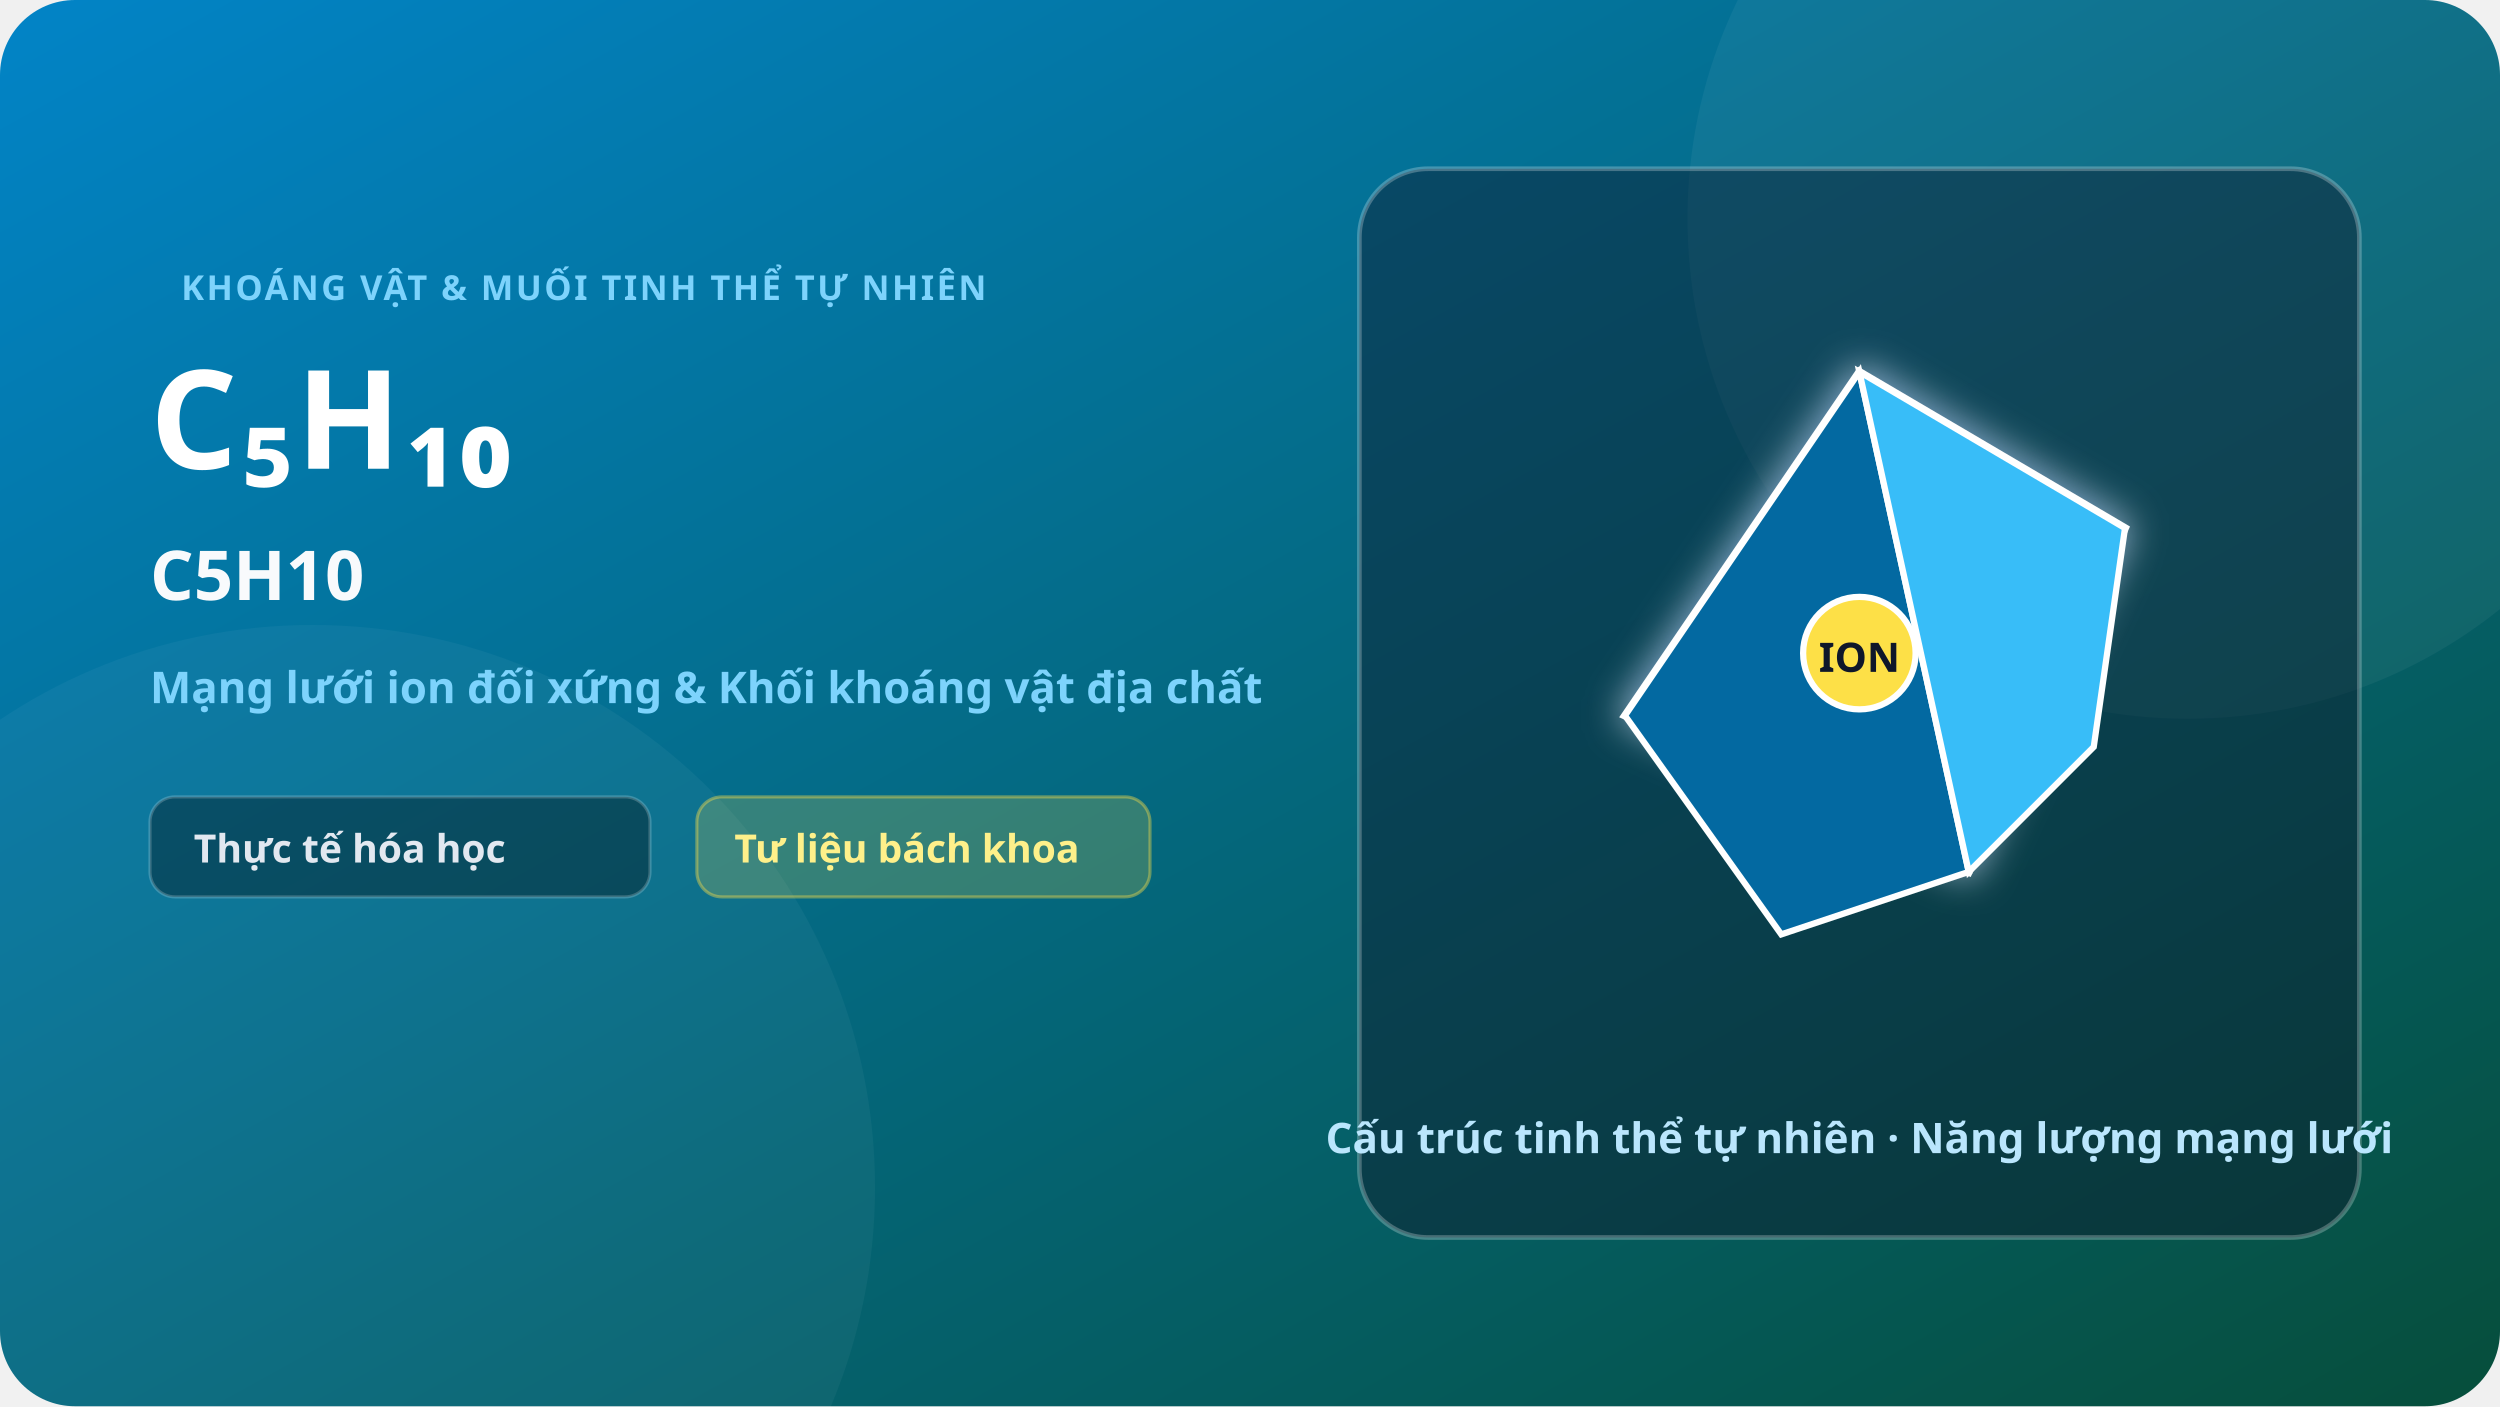
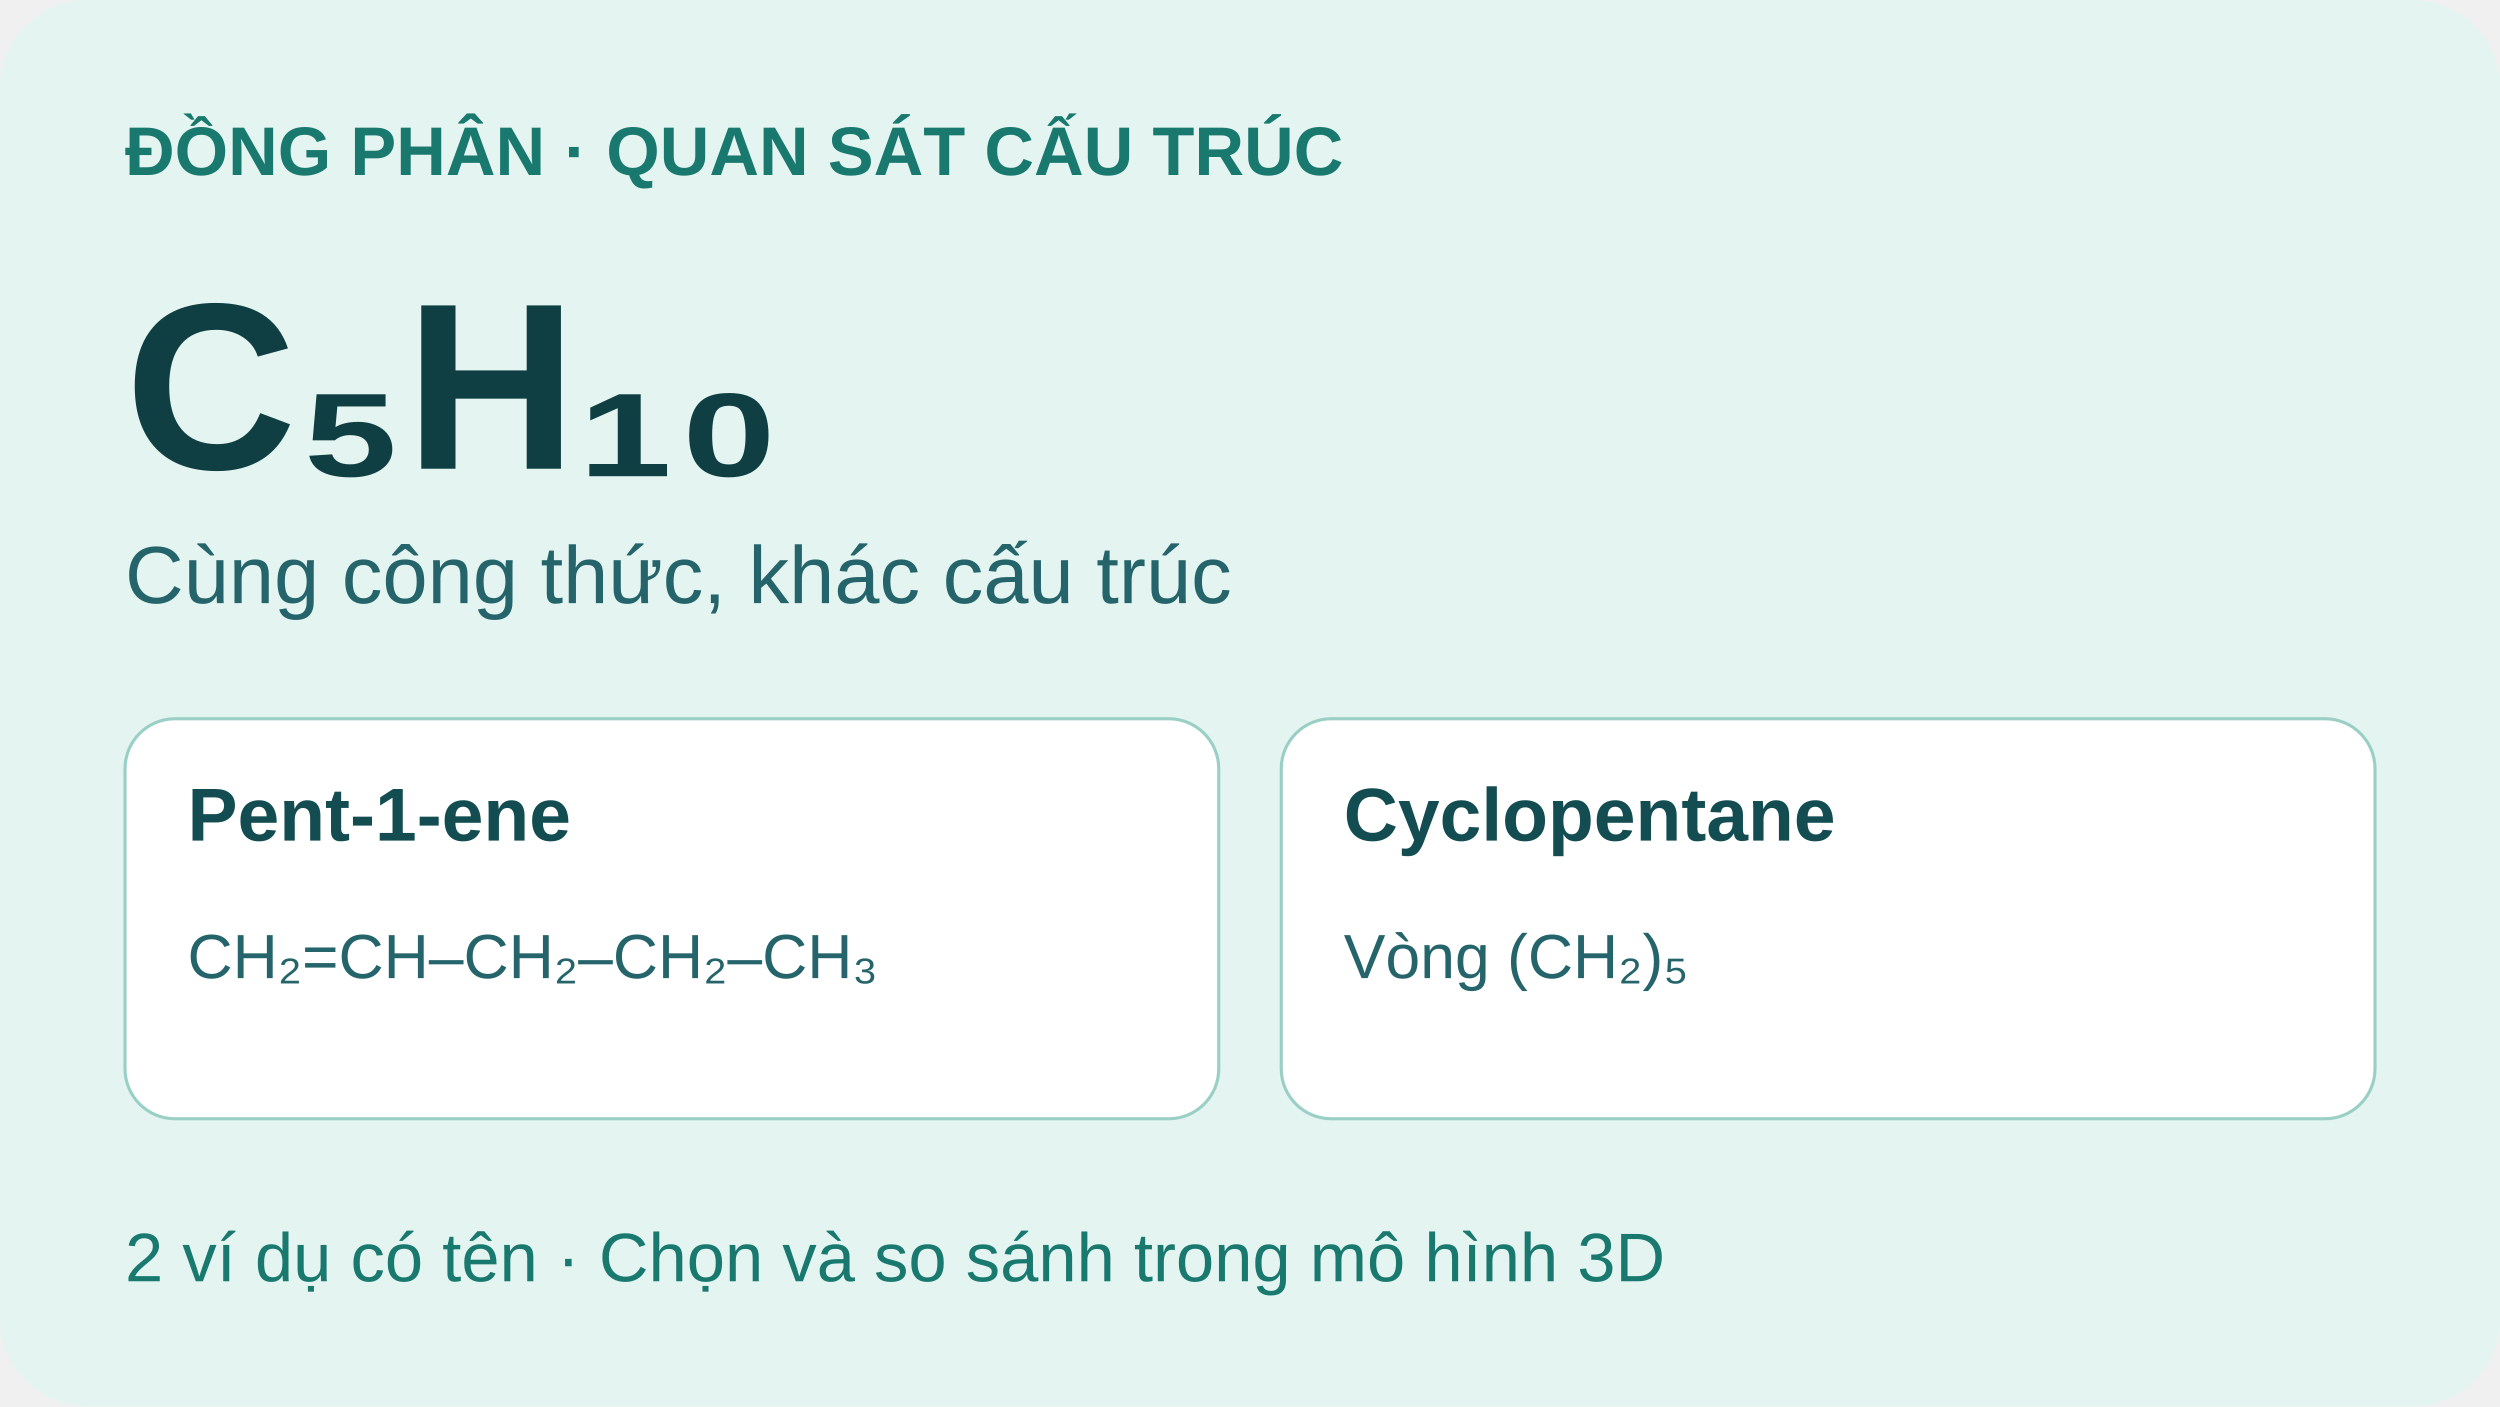
- <svg xmlns="http://www.w3.org/2000/svg" viewBox="0 0 800 450" width="800" height="450">
-   <defs>
-     <linearGradient id="bg" x1="0%" y1="0%" x2="100%" y2="100%">
-       <stop offset="0%" stop-color="#0284c7" />
-       <stop offset="100%" stop-color="#064e3b" />
-     </linearGradient>
-     <filter id="glow" x="-20%" y="-20%" width="140%" height="140%">
-       <feGaussianBlur stdDeviation="6" result="blur" />
-       <feComposite in="SourceGraphic" in2="blur" operator="over" />
-     </filter>
-   </defs>
-   <rect width="800" height="450" rx="24" fill="url(#bg)" />
-   <circle cx="700" cy="70" r="160" fill="#ffffff" opacity="0.05" />
-   <circle cx="100" cy="380" r="180" fill="#ffffff" opacity="0.04" />
-   <g transform="translate(48, 80)">
-     <rect x="0" y="0" width="auto" height="24" rx="6" fill="#ffffff" fill-opacity="0.15" />
-     <text x="10" y="16" fill="#7dd3fc" font-family="system-ui, sans-serif" font-weight="800" font-size="11" letter-spacing="0.8">KHOÁNG VẬT &amp; MUỐI TINH THỂ TỰ NHIÊN</text>
-     <text x="0" y="70" fill="#ffffff" font-family="system-ui, sans-serif" font-weight="900" font-size="44" letter-spacing="1">
-       C₅H₁₀
-     </text>
-     <text x="0" y="112" fill="#f8fafc" font-family="system-ui, sans-serif" font-weight="800" font-size="22">
-       C5H10
-     </text>
-     <text x="0" y="145" fill="#7dd3fc" font-family="system-ui, sans-serif" font-weight="600" font-size="14">
-       Mạng lưới ion đối xứng &amp; Khối khoáng vật địa chất
-     </text>
-     <g transform="translate(0, 175)">
-       <rect x="0" y="0" width="160" height="32" rx="8" fill="#000000" fill-opacity="0.35" stroke="#ffffff" stroke-opacity="0.2" stroke-width="1" />
-       <text x="14" y="21" fill="#e2e8f0" font-family="sans-serif" font-weight="700" font-size="12.5">Thực tế hóa học</text>
-       <rect x="175" y="0" width="145" height="32" rx="8" fill="#fde047" fill-opacity="0.2" stroke="#fde047" stroke-opacity="0.4" stroke-width="1" />
-       <text x="187" y="21" fill="#fef08a" font-family="sans-serif" font-weight="700" font-size="12.5">Tư liệu bách khoa</text>
+ <svg xmlns="http://www.w3.org/2000/svg" width="800" height="450" viewBox="0 0 800 450" role="img" aria-label="C₅H₁₀: một số đồng phân">
+   <rect width="800" height="450" rx="28" fill="#e4f5f1" />
+   <g font-family="Arial, sans-serif">
+     <text x="40" y="56" fill="#19796f" font-size="22" font-weight="700">ĐỒNG PHÂN · QUAN SÁT CẤU TRÚC</text>
+     <text x="40" y="150" fill="#103f43" font-size="76" font-weight="700">C₅H₁₀</text>
+     <text x="40" y="193" fill="#24646a" font-size="26">Cùng công thức, khác cấu trúc</text>
+     <g transform="translate(40,230)">
+       <rect width="350" height="128" rx="16" fill="#fff" stroke="#9acfc5" />
+       <text x="20" y="39" fill="#134d52" font-size="24" font-weight="700">Pent-1-ene</text>
+       <text x="20" y="83" fill="#24646a" font-size="20">CH₂=CH–CH₂–CH₂–CH₃</text>
    </g>
-   </g>
-   <rect x="435" y="54" width="320" height="342" rx="22" fill="#0f172a" fill-opacity="0.45" stroke="#ffffff" stroke-opacity="0.25" stroke-width="1.5" />
-   <g transform="translate(435, 54)">
-     <polygon points="160,65 245,115 195,225 85,175" fill="#0284c7" stroke="#ffffff" stroke-width="2.5" filter="url(#glow)" />
-     <polygon points="160,65 195,225 135,245 85,175" fill="#0369a1" stroke="#ffffff" stroke-width="2" />
-     <polygon points="160,65 245,115 235,185 195,225" fill="#38bdf8" stroke="#ffffff" stroke-width="2" />
-     <circle cx="160" cy="155" r="18" fill="#fde047" stroke="#ffffff" stroke-width="2" />
-     <text x="160" y="161" text-anchor="middle" fill="#0f172a" font-family="sans-serif" font-weight="900" font-size="13">ION</text>
-     <text x="160" y="315" text-anchor="middle" fill="#bae6fd" font-family="sans-serif" font-weight="800" font-size="13.5">Cấu trúc tinh thể tự nhiên · Năng lượng mạng lưới</text>
+     <g transform="translate(410,230)">
+       <rect width="350" height="128" rx="16" fill="#fff" stroke="#9acfc5" />
+       <text x="20" y="39" fill="#134d52" font-size="24" font-weight="700">Cyclopentane</text>
+       <text x="20" y="83" fill="#24646a" font-size="20">Vòng (CH₂)₅</text>
+     </g>
+     <text x="40" y="410" fill="#19796f" font-size="22">2 ví dụ có tên · Chọn và so sánh trong mô hình 3D</text>
  </g>
</svg>
